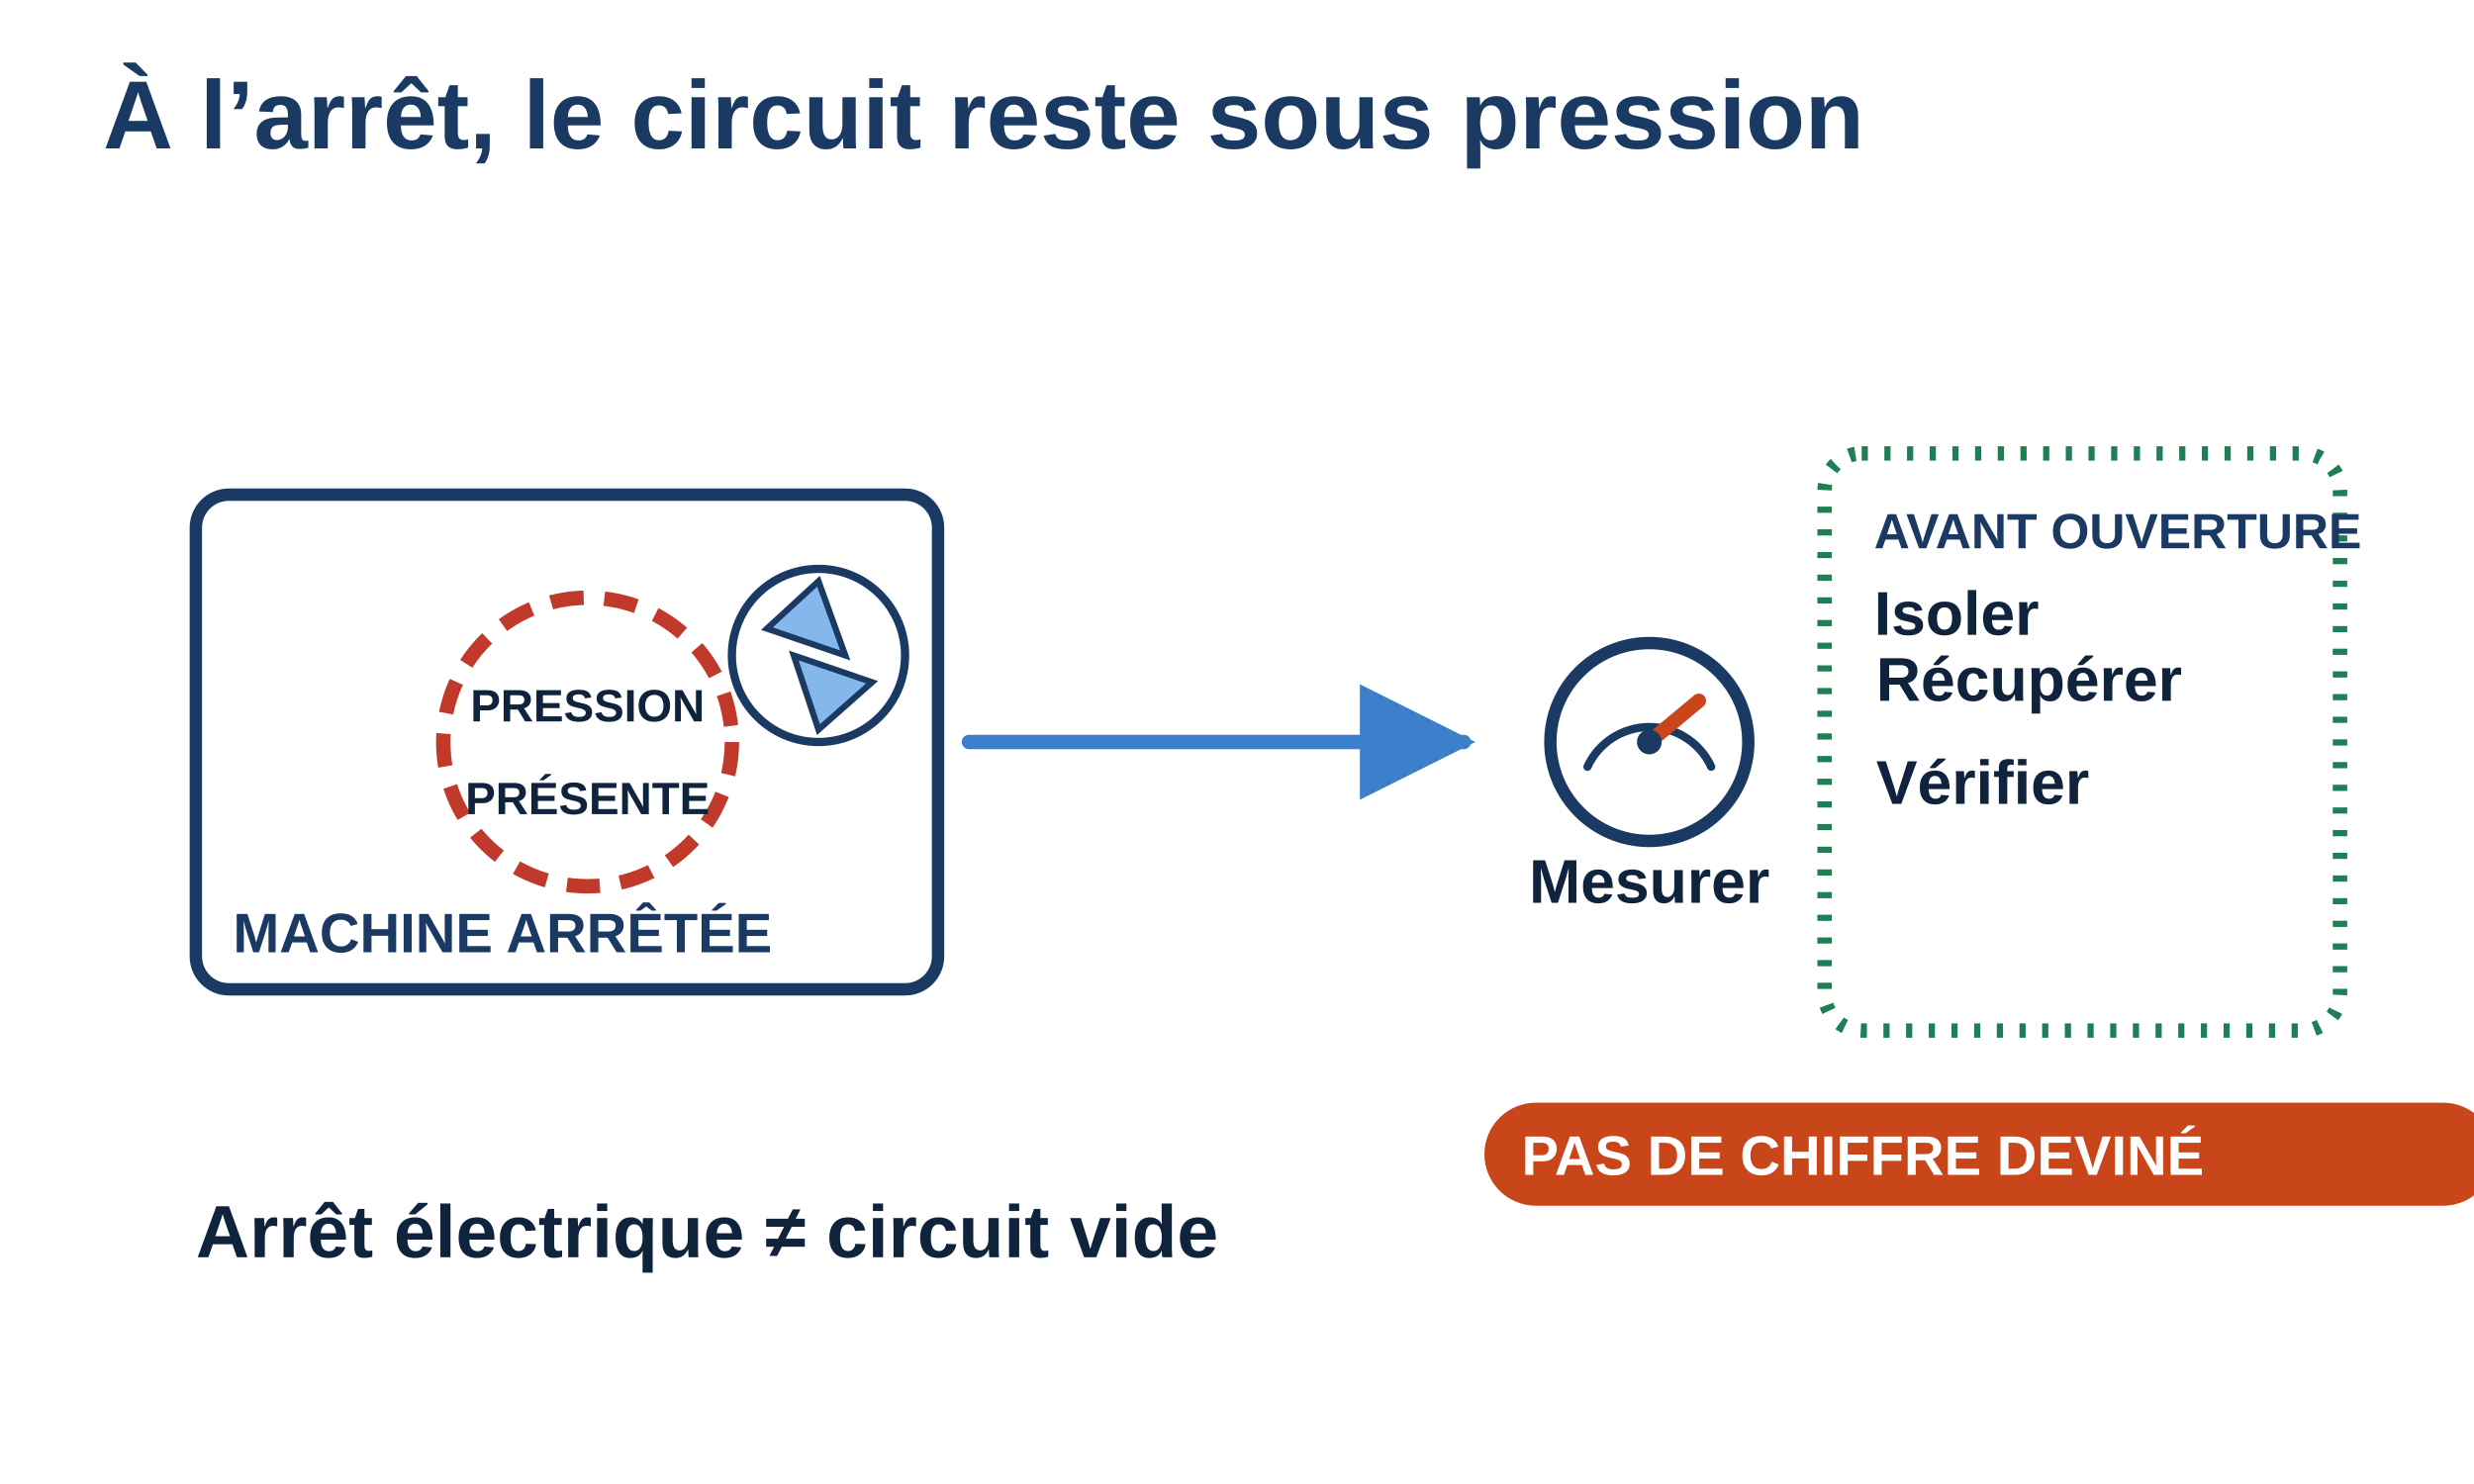
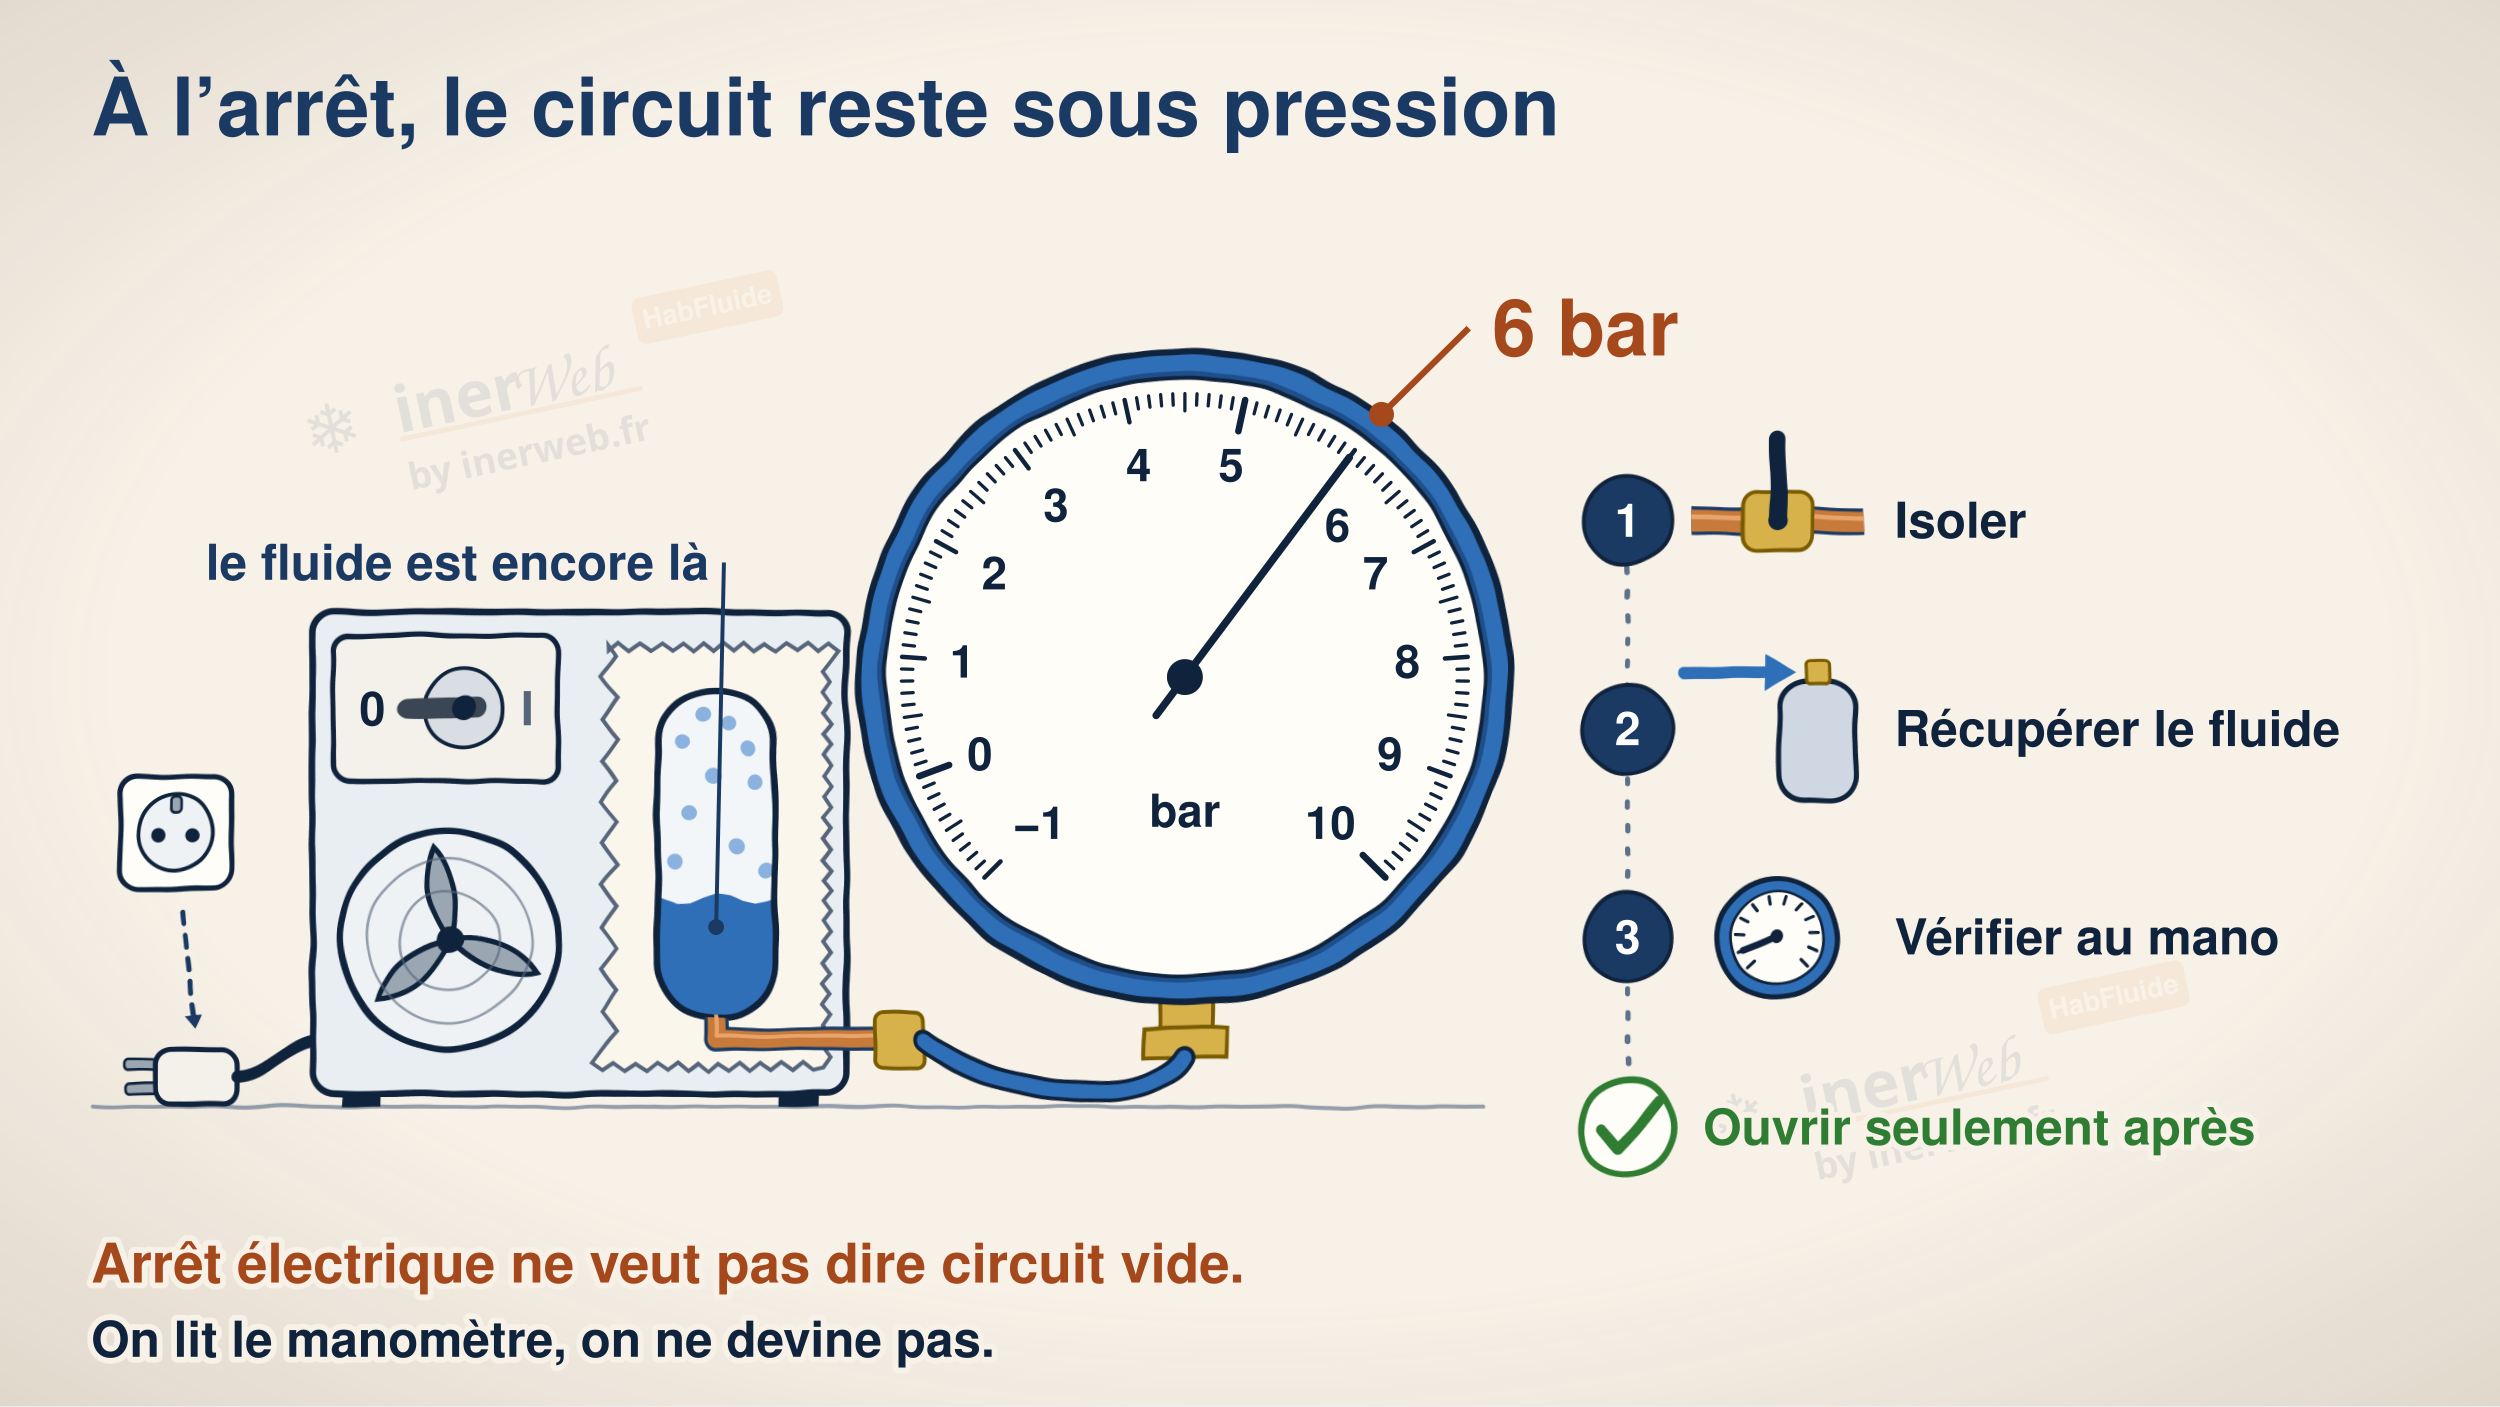
- <svg xmlns="http://www.w3.org/2000/svg" viewBox="0 0 1200 720" role="img" aria-labelledby="title desc">
+ <svg xmlns="http://www.w3.org/2000/svg" viewBox="0 0 1920 1080" role="img">
  <defs>
-     <marker id="arrow" viewBox="0 0 10 10" refX="9" refY="5" markerWidth="8" markerHeight="8" orient="auto-start-reverse">
-       <path d="M 0 0 L 10 5 L 0 10 Z" fill="#3D7FCA" />
-     </marker>
-     <pattern id="gas" width="38" height="38" patternUnits="userSpaceOnUse">
-       <circle cx="7" cy="8" r="4" fill="#84B7EC" />
-       <circle cx="28" cy="25" r="5" fill="#3D7FCA" opacity=".45" />
-     </pattern>
+     <filter id="crayon" x="-5%" y="-5%" width="110%" height="110%">
+       <feTurbulence type="fractalNoise" baseFrequency="0.02" numOctaves="2" seed="1" result="bruit" />
+       <feDisplacementMap in="SourceGraphic" in2="bruit" scale="5" xChannelSelector="R" yChannelSelector="G" />
+     </filter>
+     <filter id="grain" x="0" y="0" width="100%" height="100%">
+       <feTurbulence type="fractalNoise" baseFrequency="0.9" numOctaves="2" seed="7" result="n" />
+       <feColorMatrix in="n" type="matrix" values="0 0 0 0 0.45  0 0 0 0 0.35  0 0 0 0 0.2  0 0 0 0.55 0" />
+     </filter>
+     <radialGradient id="vignette" cx="50%" cy="48%" r="75%">
+       <stop offset="0.6" stop-color="#5a4128" stop-opacity="0" />
+       <stop offset="1" stop-color="#5a4128" stop-opacity="0.16" />
+     </radialGradient>
  </defs>
-   <style>
-   .title{font:700 54px 'Trebuchet MS',Arial,sans-serif;fill:#1B3A63}
-   .subtitle{font:600 32px Calibri,Arial,sans-serif;fill:#10233C}
-   .body{font:600 36px Calibri,Arial,sans-serif;fill:#10233C}
-   .small{font:600 30px Calibri,Arial,sans-serif;fill:#10233C}
-   .tiny{font:600 25px Calibri,Arial,sans-serif;fill:#10233C}
-   .panel-title{font:700 34px 'Trebuchet MS',Arial,sans-serif;fill:#1B3A63}
-   .equip{font:700 27px Calibri,Arial,sans-serif;fill:#1B3A63}
-   .badge-text{font:700 27px Calibri,Arial,sans-serif;fill:white}
-   .stop-text{font:700 25px Calibri,Arial,sans-serif;fill:#C0392B}
-   .panel{fill:white;stroke:#1B3A63;stroke-width:4}
-   .panel.danger{stroke:#C0392B;stroke-width:6;stroke-dasharray:18 12}
-   .panel.safe{stroke:#1E7E54;stroke-width:7;stroke-dasharray:3 8}
-   .badge.navy{fill:#1B3A63} .badge.orange{fill:#C9451A} .badge.green{fill:#1E7E54}
-   .pipe{fill:none;stroke:#1B3A63;stroke-width:7;stroke-linecap:round;stroke-linejoin:round}
-   .thin{fill:none;stroke:#1B3A63;stroke-width:4;stroke-linecap:round;stroke-linejoin:round}
-   .accent{fill:none;stroke:#C9451A;stroke-width:7;stroke-linecap:round;stroke-linejoin:round}
-   .flow{fill:none;stroke:#3D7FCA;stroke-width:7;stroke-linecap:round;stroke-linejoin:round}
-   .danger-line{fill:none;stroke:#C0392B;stroke-width:8;stroke-dasharray:18 12}
-   .safe-line{fill:none;stroke:#1E7E54;stroke-width:8;stroke-dasharray:3 11}
-   .device{fill:white;stroke:#1B3A63;stroke-width:6}
-   .screen{fill:#F3F7FB;stroke:#3D7FCA;stroke-width:4}
-   .person{fill:white;stroke:#1B3A63;stroke-width:6}
-   .person-line{fill:none;stroke:#1B3A63;stroke-width:12;stroke-linecap:round}
-   .helmet{fill:#F3F7FB;stroke:#1B3A63;stroke-width:5}
-   .stop{fill:white;stroke:#C0392B;stroke-width:7;stroke-dasharray:16 9}
-   .step{fill:white;stroke:#1B3A63;stroke-width:5}
-   .step-safe{fill:white;stroke:#1E7E54;stroke-width:7;stroke-dasharray:3 9}
-   .warn{fill:white;stroke:#C9451A;stroke-width:6;stroke-dasharray:16 9}
- </style>
-   <rect width="1200" height="720" fill="white" />
-   <text x="50" y="72" class="title" text-anchor="start" style="font-size:47px">À l’arrêt, le circuit reste sous pression</text>
-   <g>
-     <rect x="95" y="240" width="360" height="240" rx="16" class="device" />
-     <circle cx="397" cy="318" r="42" class="thin" />
-     <path d="M 397 282 L 410 318 L 372 305 Z M 397 354 L 385 318 L 423 331 Z" fill="#84B7EC" stroke="#1B3A63" stroke-width="3" />
-     <text x="113" y="462" class="equip" text-anchor="start">MACHINE ARRÊTÉE</text>
+   <rect x="0" y="0" width="1920" height="1080" fill="#f7f1e7" />
+   <rect x="0" y="0" width="1920" height="1080" fill="url(#vignette)" />
+   <g opacity="0.09" aria-hidden="true" data-layout-allow-overlap="">
+     <g transform="translate(420 300) rotate(-12) scale(0.95) translate(-200 -66)">
+       <text x="0" y="80" font-family="Segoe UI, Helvetica, Arial, sans-serif" font-size="56" fill="#1b3a63">❄️</text>
+       <text x="76" y="75" font-family="Trebuchet MS, Trebuchet, sans-serif" font-size="52" font-weight="700" fill="#1b3a63">iner</text>
+       <text x="171" y="75" font-family="Segoe Script, Brush Script MT, cursive" font-size="52" fill="#1b3a63">Web</text>
+       <line x1="76" x2="276" y1="80" y2="80" stroke="#e8914a" stroke-width="4" />
+       <rect x="281" y="8" rx="7" width="120" height="38" fill="#e8914a" />
+       <text x="341" y="34" font-family="Segoe UI, Helvetica, Arial, sans-serif" text-anchor="middle" font-size="22" font-weight="700" fill="#fff">HabFluide</text>
+       <text x="76" y="122" font-family="Trebuchet MS, Trebuchet, sans-serif" font-size="30" font-weight="700" fill="#1b3a63">by inerweb.fr</text>
+     </g>
+     <g transform="translate(960 560) rotate(-12) scale(0.95) translate(-200 -66)">
+       <text x="0" y="80" font-family="Segoe UI, Helvetica, Arial, sans-serif" font-size="56" fill="#1b3a63">❄️</text>
+       <text x="76" y="75" font-family="Trebuchet MS, Trebuchet, sans-serif" font-size="52" font-weight="700" fill="#1b3a63">iner</text>
+       <text x="171" y="75" font-family="Segoe Script, Brush Script MT, cursive" font-size="52" fill="#1b3a63">Web</text>
+       <line x1="76" x2="276" y1="80" y2="80" stroke="#e8914a" stroke-width="4" />
+       <rect x="281" y="8" rx="7" width="120" height="38" fill="#e8914a" />
+       <text x="341" y="34" font-family="Segoe UI, Helvetica, Arial, sans-serif" text-anchor="middle" font-size="22" font-weight="700" fill="#fff">HabFluide</text>
+       <text x="76" y="122" font-family="Trebuchet MS, Trebuchet, sans-serif" font-size="30" font-weight="700" fill="#1b3a63">by inerweb.fr</text>
+     </g>
+     <g transform="translate(1500 830) rotate(-12) scale(0.95) translate(-200 -66)">
+       <text x="0" y="80" font-family="Segoe UI, Helvetica, Arial, sans-serif" font-size="56" fill="#1b3a63">❄️</text>
+       <text x="76" y="75" font-family="Trebuchet MS, Trebuchet, sans-serif" font-size="52" font-weight="700" fill="#1b3a63">iner</text>
+       <text x="171" y="75" font-family="Segoe Script, Brush Script MT, cursive" font-size="52" fill="#1b3a63">Web</text>
+       <line x1="76" x2="276" y1="80" y2="80" stroke="#e8914a" stroke-width="4" />
+       <rect x="281" y="8" rx="7" width="120" height="38" fill="#e8914a" />
+       <text x="341" y="34" font-family="Segoe UI, Helvetica, Arial, sans-serif" text-anchor="middle" font-size="22" font-weight="700" fill="#fff">HabFluide</text>
+       <text x="76" y="122" font-family="Trebuchet MS, Trebuchet, sans-serif" font-size="30" font-weight="700" fill="#1b3a63">by inerweb.fr</text>
+     </g>
  </g>
-   <circle cx="285" cy="360" r="70" fill="white" stroke="#C0392B" stroke-width="7" stroke-dasharray="16 10" />
-   <text x="285" y="350" class="small" text-anchor="middle" style="font-size:22px">PRESSION</text>
-   <text x="285" y="395" class="small" text-anchor="middle" style="font-size:22px">PRÉSENTE</text>
-   <line x1="470" y1="360" x2="710" y2="360" class="flow" marker-end="url(#arrow)" />
-   <g transform="translate(800 360)">
-     <circle cx="0" cy="0" r="48" class="device" />
-     <path d="M -30 12 A 33 33 0 0 1 30 12" class="thin" />
-     <line x1="0" y1="0" x2="24" y2="-20" class="accent" />
-     <circle cx="0" cy="0" r="6" fill="#1B3A63" />
-     <text x="0" y="78" class="small" text-anchor="middle">Mesurer</text>
+   <g filter="url(#crayon)">
+     <path d="M70 850 H1140" stroke="#1b3a63" stroke-width="3" fill="none" stroke-linecap="round" stroke-linejoin="round" opacity="0.45" />
+     <rect x="92" y="596" width="86" height="86" rx="14" fill="#fffdf8" stroke="#10233c" stroke-width="4" />
+     <circle cx="135" cy="639" r="29" fill="#eef2f5" stroke="#10233c" stroke-width="3" />
+     <circle cx="122" cy="641" r="5.5" fill="#10233c" />
+     <circle cx="148" cy="641" r="5.5" fill="#10233c" />
+     <rect x="131" y="612" width="8" height="12" rx="3" fill="#9aa6b2" stroke="#10233c" stroke-width="2" />
+     <rect x="96" y="814" width="26" height="8" rx="3" fill="#9aa6b2" stroke="#10233c" stroke-width="2" />
+     <rect x="96" y="832" width="26" height="8" rx="3" fill="#9aa6b2" stroke="#10233c" stroke-width="2" />
+     <rect x="120" y="806" width="62" height="42" rx="12" fill="#f4f1ea" stroke="#10233c" stroke-width="4" />
+     <path d="M182 827 C206 827 214 806 242 800" stroke="#10233c" stroke-width="9" fill="none" stroke-linecap="round" stroke-linejoin="round" />
+     <path d="M140 700 L148.85 779.66" stroke="#1b3a63" stroke-width="4" fill="none" stroke-linecap="round" stroke-dasharray="9 9" />
+     <path d="M150 790 L142.44 780.37 L155.26 778.95 Z" fill="#1b3a63" />
+     <rect x="240" y="470" width="410" height="370" rx="16" fill="#e9eef3" stroke="#10233c" stroke-width="5" />
+     <rect x="262" y="838" width="30" height="12" fill="#10233c" />
+     <rect x="598" y="838" width="30" height="12" fill="#10233c" />
+     <circle cx="345" cy="722" r="84" fill="#eef2f5" stroke="#10233c" stroke-width="5" />
+     <g transform="translate(345 722) rotate(20) scale(8)">
+       <path d="M0 0 C3 -1.7 6.5 -1.7 9 0 C6.5 1.7 3 1.7 0 0 Z" transform="rotate(0)" fill="#9aa6b2" stroke="#10233c" stroke-width="0.5" />
+       <path d="M0 0 C3 -1.7 6.5 -1.7 9 0 C6.5 1.7 3 1.7 0 0 Z" transform="rotate(120)" fill="#9aa6b2" stroke="#10233c" stroke-width="0.5" />
+       <path d="M0 0 C3 -1.7 6.5 -1.7 9 0 C6.5 1.7 3 1.7 0 0 Z" transform="rotate(240)" fill="#9aa6b2" stroke="#10233c" stroke-width="0.5" />
+     </g>
+     <circle cx="345" cy="722" r="37.80" fill="none" stroke="#56657a" stroke-width="2" opacity="0.6" />
+     <circle cx="345" cy="722" r="63" fill="none" stroke="#56657a" stroke-width="2" opacity="0.6" />
+     <circle cx="345" cy="722" r="10.08" fill="#10233c" />
+     <rect x="256" y="488" width="172" height="112" rx="12" fill="#f4f1ea" stroke="#10233c" stroke-width="4" />
+     <circle cx="356" cy="544" r="30" fill="#d9dee4" stroke="#10233c" stroke-width="3" />
+     <path d="M366 544 L312 544" stroke="#3b4654" stroke-width="15" fill="none" stroke-linecap="round" stroke-linejoin="round" />
+     <circle cx="356" cy="544" r="9" fill="#10233c" />
+     <path d="M468 500 L476 494 L484 500 L492 494 L500 500 L508 494 L516 500 L524 494 L532 500 L540 494 L548 500 L556 494 L564 500 L572 494 L580 500 L588 494 L596 500 L604 494 L612 500 L620 494 L628 500 L636 494 L644 500 L638 508 L632 516 L638 524 L632 532 L638 540 L632 548 L638 556 L632 564 L638 572 L632 580 L638 588 L632 596 L638 604 L632 612 L638 620 L632 628 L638 636 L632 644 L638 652 L632 660 L638 668 L632 676 L638 684 L632 692 L638 700 L632 708 L638 716 L632 724 L638 732 L632 740 L638 748 L632 756 L638 764 L632 772 L638 780 L632 788 L638 796 L632 804 L638 812 L632 820 L624 822 L616 816 L608 822 L600 816 L592 822 L584 816 L576 822 L568 816 L560 822 L552 816 L544 822 L536 816 L528 822 L520 816 L512 822 L504 816 L496 822 L488 816 L480 822 L472 816 L464 822 L456 816 L462 808 L468 800 L474 792 L468 784 L462 776 L468 768 L474 760 L468 752 L462 744 L468 736 L474 728 L468 720 L462 712 L468 704 L474 696 L468 688 L462 680 L468 672 L474 664 L468 656 L462 648 L468 640 L474 632 L468 624 L462 616 L468 608 L474 600 L468 592 L462 584 L468 576 L474 568 L468 560 L462 552 L468 544 L474 536 L468 528 L462 520 L468 512 L474 504 L468 496 Z" fill="#fbf6ec" stroke="#56657a" stroke-width="3" />
+     <clipPath id="bouteille-pr">
+       <rect x="505" y="530" width="90" height="252" rx="42" />
+     </clipPath>
+     <rect x="505" y="530" width="90" height="252" rx="42" fill="#f3f6f9" />
+     <g clip-path="url(#bouteille-pr)">
+       <path d="M500 690 L500 686.64 L510 690.47 L520 693.76 L530 692.87 L540 688.78 L550 686.04 L560 687.70 L570 691.92 L580 693.99 L590 691.62 L600 687.44 L600 790 L500 790 Z" fill="#2f6fb8" />
+       <circle cx="524" cy="570" r="6" fill="#79a6d9" opacity="0.85" />
+       <circle cx="560" cy="556" r="6" fill="#79a6d9" opacity="0.85" />
+       <circle cx="580" cy="600" r="6" fill="#79a6d9" opacity="0.85" />
+       <circle cx="530" cy="625" r="6" fill="#79a6d9" opacity="0.85" />
+       <circle cx="566" cy="650" r="6" fill="#79a6d9" opacity="0.85" />
+       <circle cx="548" cy="596" r="6" fill="#79a6d9" opacity="0.85" />
+       <circle cx="588" cy="668" r="6" fill="#79a6d9" opacity="0.85" />
+       <circle cx="518" cy="662" r="6" fill="#79a6d9" opacity="0.85" />
+       <circle cx="575" cy="575" r="6" fill="#79a6d9" opacity="0.85" />
+       <circle cx="540" cy="548" r="6" fill="#79a6d9" opacity="0.85" />
+     </g>
+     <rect x="505" y="530" width="90" height="252" rx="42" fill="none" stroke="#10233c" stroke-width="5" />
+     <g>
+       <path d="M550 782 L550 798 L676 798" fill="none" stroke="#1b3a63" stroke-width="18" stroke-linecap="butt" stroke-linejoin="round" />
+       <path d="M550 782 L550 798 L676 798" fill="none" stroke="#c77a3a" stroke-width="13" stroke-linecap="butt" stroke-linejoin="round" />
+       <path d="M550 782 L550 798 L676 798" fill="none" stroke="#e8a46c" stroke-width="3" stroke-linecap="butt" stroke-linejoin="round" transform="translate(0 -2.34)" />
+     </g>
+     <rect x="672" y="778" width="38" height="42" rx="6" fill="#d7b24a" stroke="#7a5c00" stroke-width="3" />
+     <g opacity="1">
+       <rect x="890" y="758" width="40" height="34" fill="#d7b24a" stroke="#7a5c00" stroke-width="3" />
+       <path d="M878 790 h64 v22 h-64 z" fill="#d7b24a" stroke="#7a5c00" stroke-width="3" />
+       <circle cx="910" cy="520" r="250" fill="#2f6fb8" stroke="#10233c" stroke-width="5" />
+       <circle cx="910" cy="520" r="235" fill="#1f4f8a" />
+       <circle cx="910" cy="520" r="230" fill="#fffdf8" stroke="#10233c" stroke-width="3" />
+     </g>
+     <path d="M710 799 C772 846 884 852 910 812" stroke="#10233c" stroke-width="17" fill="none" stroke-linecap="round" stroke-linejoin="round" />
+     <path d="M710 799 C772 846 884 852 910 812" stroke="#2f6fb8" stroke-width="11" fill="none" stroke-linecap="round" stroke-linejoin="round" />
+     <path d="M1250 400 L1250 860" stroke="#1b3a63" stroke-width="4" fill="none" stroke-linecap="round" stroke-linejoin="round" stroke-dasharray="4 14" opacity="0.7" />
+     <circle cx="1250" cy="400" r="34" fill="#1b3a63" stroke="#10233c" stroke-width="3" />
+     <circle cx="1250" cy="560" r="34" fill="#1b3a63" stroke="#10233c" stroke-width="3" />
+     <circle cx="1250" cy="720" r="34" fill="#1b3a63" stroke="#10233c" stroke-width="3" />
+     <g>
+       <path d="M1299 400 L1431 400" fill="none" stroke="#1b3a63" stroke-width="21" stroke-linecap="butt" stroke-linejoin="round" />
+       <path d="M1299 400 L1431 400" fill="none" stroke="#c77a3a" stroke-width="16" stroke-linecap="butt" stroke-linejoin="round" />
+       <path d="M1299 400 L1431 400" fill="none" stroke="#e8a46c" stroke-width="3.52" stroke-linecap="butt" stroke-linejoin="round" transform="translate(0 -2.88)" />
+     </g>
+     <rect x="1339" y="378" width="52" height="44" rx="10" fill="#d7b24a" stroke="#7a5c00" stroke-width="3" />
+     <path d="M1365 400 L1365 338" stroke="#10233c" stroke-width="13" fill="none" stroke-linecap="round" stroke-linejoin="round" />
+     <circle cx="1365" cy="400" r="7" fill="#10233c" />
+     <rect x="1367" y="524" width="58" height="92" rx="20" fill="#cfd8e2" stroke="#10233c" stroke-width="4" />
+     <rect x="1387" y="508" width="18" height="18" rx="3" fill="#d7b24a" stroke="#7a5c00" stroke-width="2.5" />
+     <path d="M1293 517 L1355.6 517" stroke="#2f6fb8" stroke-width="9" fill="none" stroke-linecap="round" />
+     <path d="M1379 517 L1355.6 531.50 L1355.6 502.49 Z" fill="#2f6fb8" />
+     <circle cx="1365" cy="720" r="46" fill="#2f6fb8" stroke="#10233c" stroke-width="4" />
+     <circle cx="1365" cy="720" r="35.88" fill="#fffdf8" stroke="#10233c" stroke-width="2" />
+     <path d="M1342.23 742.76 L1346.78 738.21" stroke="#10233c" stroke-width="2.5" fill="none" stroke-linecap="round" stroke-linejoin="round" />
+     <path d="M1334.83 731.25 L1340.86 729.00" stroke="#10233c" stroke-width="2.5" fill="none" stroke-linecap="round" stroke-linejoin="round" />
+     <path d="M1332.88 717.70 L1339.30 718.16" stroke="#10233c" stroke-width="2.5" fill="none" stroke-linecap="round" stroke-linejoin="round" />
+     <path d="M1336.73 704.56 L1342.39 707.65" stroke="#10233c" stroke-width="2.5" fill="none" stroke-linecap="round" stroke-linejoin="round" />
+     <path d="M1345.70 694.22 L1349.56 699.37" stroke="#10233c" stroke-width="2.5" fill="none" stroke-linecap="round" stroke-linejoin="round" />
+     <path d="M1358.15 688.53 L1359.52 694.82" stroke="#10233c" stroke-width="2.5" fill="none" stroke-linecap="round" stroke-linejoin="round" />
+     <path d="M1371.84 688.53 L1370.47 694.82" stroke="#10233c" stroke-width="2.5" fill="none" stroke-linecap="round" stroke-linejoin="round" />
+     <path d="M1384.29 694.22 L1380.43 699.37" stroke="#10233c" stroke-width="2.5" fill="none" stroke-linecap="round" stroke-linejoin="round" />
+     <path d="M1393.26 704.56 L1387.60 707.65" stroke="#10233c" stroke-width="2.5" fill="none" stroke-linecap="round" stroke-linejoin="round" />
+     <path d="M1397.11 717.70 L1390.69 718.16" stroke="#10233c" stroke-width="2.5" fill="none" stroke-linecap="round" stroke-linejoin="round" />
+     <path d="M1395.16 731.25 L1389.13 729.00" stroke="#10233c" stroke-width="2.5" fill="none" stroke-linecap="round" stroke-linejoin="round" />
+     <path d="M1387.76 742.76 L1383.21 738.21" stroke="#10233c" stroke-width="2.5" fill="none" stroke-linecap="round" stroke-linejoin="round" />
+     <path d="M1365 720 L1338.27 729.96" stroke="#10233c" stroke-width="5" fill="none" stroke-linecap="round" stroke-linejoin="round" />
+     <circle cx="1365" cy="720" r="5" fill="#10233c" />
+     <circle cx="1250" cy="866" r="36" fill="#fffdf8" stroke="#2f7d32" stroke-width="5" />
+     <path d="M1230 866 L1244 882 L1274 846" fill="none" stroke="#2f7d32" stroke-width="8" stroke-linecap="round" stroke-linejoin="round" />
  </g>
  <g>
-     <rect x="885" y="220" width="250" height="280" rx="18" class="panel safe" />
-     <text x="909" y="266" class="panel-title" text-anchor="start" style="font-size:24px">AVANT OUVERTURE</text>
-     <text x="909" y="308" class="small" text-anchor="start">Isoler</text>
-   </g>
-   <text x="910" y="340" class="small" text-anchor="start">Récupérer</text>
-   <text x="910" y="390" class="small" text-anchor="start">Vérifier</text>
-   <text x="95" y="610" class="body" text-anchor="start">Arrêt électrique ≠ circuit vide</text>
-   <g>
-     <rect x="720" y="535" width="490" height="50" rx="25" class="badge orange" />
-     <text x="738" y="570" class="badge-text" text-anchor="start">PAS DE CHIFFRE DEVINÉ</text>
+     <text x="70" y="104" font-family="Segoe UI, Helvetica, Arial, sans-serif" font-size="62" font-weight="800" fill="#1b3a63">À l’arrêt, le circuit reste sous pression</text>
+     <text x="286" y="557" font-family="Segoe UI, Helvetica, Arial, sans-serif" font-size="36" font-weight="800" fill="#10233c" text-anchor="middle">0</text>
+     <text x="405" y="557" font-family="Segoe UI, Helvetica, Arial, sans-serif" font-size="36" font-weight="800" fill="#56657a" text-anchor="middle">I</text>
+     <g opacity="1">
+       <line x1="756.02" y1="673.97" x2="768.40" y2="661.59" stroke="#10233c" stroke-width="3.46" stroke-linecap="round" />
+       <line x1="749.57" y1="667.23" x2="756.02" y2="661.32" stroke="#10233c" stroke-width="2.52" stroke-linecap="round" />
+       <line x1="743.41" y1="660.23" x2="750.11" y2="654.59" stroke="#10233c" stroke-width="2.52" stroke-linecap="round" />
+       <line x1="737.56" y1="652.96" x2="744.49" y2="647.62" stroke="#10233c" stroke-width="2.52" stroke-linecap="round" />
+       <line x1="732.02" y1="645.46" x2="739.17" y2="640.42" stroke="#10233c" stroke-width="2.52" stroke-linecap="round" />
+       <line x1="726.81" y1="637.72" x2="738.00" y2="630.53" stroke="#10233c" stroke-width="2.52" stroke-linecap="round" />
+       <line x1="721.94" y1="629.77" x2="729.50" y2="625.36" stroke="#10233c" stroke-width="2.52" stroke-linecap="round" />
+       <line x1="717.41" y1="621.61" x2="725.15" y2="617.53" stroke="#10233c" stroke-width="2.52" stroke-linecap="round" />
+       <line x1="713.23" y1="613.27" x2="721.14" y2="609.52" stroke="#10233c" stroke-width="2.52" stroke-linecap="round" />
+       <line x1="709.42" y1="604.76" x2="717.48" y2="601.35" stroke="#10233c" stroke-width="2.52" stroke-linecap="round" />
+       <line x1="705.97" y1="596.09" x2="728.93" y2="587.53" stroke="#10233c" stroke-width="5.04" stroke-linecap="round" />
+       <line x1="702.90" y1="587.28" x2="711.22" y2="584.58" stroke="#10233c" stroke-width="2.52" stroke-linecap="round" />
+       <line x1="700.21" y1="578.35" x2="708.64" y2="576.01" stroke="#10233c" stroke-width="2.52" stroke-linecap="round" />
+       <line x1="697.90" y1="569.31" x2="706.43" y2="567.33" stroke="#10233c" stroke-width="2.52" stroke-linecap="round" />
+       <line x1="695.99" y1="560.19" x2="704.59" y2="558.57" stroke="#10233c" stroke-width="2.52" stroke-linecap="round" />
+       <line x1="694.46" y1="550.98" x2="707.63" y2="549.09" stroke="#10233c" stroke-width="2.52" stroke-linecap="round" />
+       <line x1="693.33" y1="541.73" x2="702.04" y2="540.85" stroke="#10233c" stroke-width="2.52" stroke-linecap="round" />
+       <line x1="692.60" y1="532.43" x2="701.34" y2="531.93" stroke="#10233c" stroke-width="2.52" stroke-linecap="round" />
+       <line x1="692.27" y1="523.10" x2="701.02" y2="522.98" stroke="#10233c" stroke-width="2.52" stroke-linecap="round" />
+       <line x1="692.33" y1="513.78" x2="701.08" y2="514.03" stroke="#10233c" stroke-width="2.52" stroke-linecap="round" />
+       <line x1="692.80" y1="504.46" x2="710.26" y2="505.71" stroke="#10233c" stroke-width="3.46" stroke-linecap="round" />
+       <line x1="693.66" y1="495.17" x2="702.36" y2="496.17" stroke="#10233c" stroke-width="2.52" stroke-linecap="round" />
+       <line x1="694.93" y1="485.93" x2="703.57" y2="487.30" stroke="#10233c" stroke-width="2.52" stroke-linecap="round" />
+       <line x1="696.58" y1="476.75" x2="705.16" y2="478.49" stroke="#10233c" stroke-width="2.52" stroke-linecap="round" />
+       <line x1="698.63" y1="467.65" x2="707.12" y2="469.76" stroke="#10233c" stroke-width="2.52" stroke-linecap="round" />
+       <line x1="701.07" y1="458.65" x2="713.83" y2="462.39" stroke="#10233c" stroke-width="2.52" stroke-linecap="round" />
+       <line x1="703.88" y1="449.76" x2="712.17" y2="452.58" stroke="#10233c" stroke-width="2.52" stroke-linecap="round" />
+       <line x1="707.08" y1="440.99" x2="715.24" y2="444.17" stroke="#10233c" stroke-width="2.52" stroke-linecap="round" />
+       <line x1="710.65" y1="432.38" x2="718.66" y2="435.90" stroke="#10233c" stroke-width="2.52" stroke-linecap="round" />
+       <line x1="714.59" y1="423.92" x2="722.44" y2="427.78" stroke="#10233c" stroke-width="2.52" stroke-linecap="round" />
+       <line x1="718.88" y1="415.64" x2="734.24" y2="424.03" stroke="#10233c" stroke-width="3.46" stroke-linecap="round" />
+       <line x1="723.52" y1="407.55" x2="731.02" y2="412.07" stroke="#10233c" stroke-width="2.52" stroke-linecap="round" />
+       <line x1="728.51" y1="399.67" x2="735.80" y2="404.50" stroke="#10233c" stroke-width="2.52" stroke-linecap="round" />
+       <line x1="733.83" y1="392.00" x2="740.91" y2="397.15" stroke="#10233c" stroke-width="2.52" stroke-linecap="round" />
+       <line x1="739.47" y1="384.58" x2="746.33" y2="390.02" stroke="#10233c" stroke-width="2.52" stroke-linecap="round" />
+       <line x1="745.43" y1="377.40" x2="755.48" y2="386.11" stroke="#10233c" stroke-width="2.52" stroke-linecap="round" />
+       <line x1="751.69" y1="370.48" x2="758.05" y2="376.49" stroke="#10233c" stroke-width="2.52" stroke-linecap="round" />
+       <line x1="758.24" y1="363.84" x2="764.34" y2="370.11" stroke="#10233c" stroke-width="2.52" stroke-linecap="round" />
+       <line x1="765.06" y1="357.48" x2="770.89" y2="364.01" stroke="#10233c" stroke-width="2.52" stroke-linecap="round" />
+       <line x1="772.16" y1="351.43" x2="777.70" y2="358.20" stroke="#10233c" stroke-width="2.52" stroke-linecap="round" />
+       <line x1="779.50" y1="345.68" x2="789.99" y2="359.69" stroke="#10233c" stroke-width="3.46" stroke-linecap="round" />
+       <line x1="787.09" y1="340.25" x2="792.03" y2="347.47" stroke="#10233c" stroke-width="2.52" stroke-linecap="round" />
+       <line x1="794.90" y1="335.15" x2="799.52" y2="342.58" stroke="#10233c" stroke-width="2.52" stroke-linecap="round" />
+       <line x1="802.92" y1="330.39" x2="807.22" y2="338.01" stroke="#10233c" stroke-width="2.52" stroke-linecap="round" />
+       <line x1="811.14" y1="325.98" x2="815.11" y2="333.77" stroke="#10233c" stroke-width="2.52" stroke-linecap="round" />
+       <line x1="819.54" y1="321.92" x2="825.06" y2="334.02" stroke="#10233c" stroke-width="2.52" stroke-linecap="round" />
+       <line x1="828.10" y1="318.23" x2="831.39" y2="326.34" stroke="#10233c" stroke-width="2.52" stroke-linecap="round" />
+       <line x1="836.82" y1="314.91" x2="839.76" y2="323.15" stroke="#10233c" stroke-width="2.52" stroke-linecap="round" />
+       <line x1="845.67" y1="311.96" x2="848.26" y2="320.32" stroke="#10233c" stroke-width="2.52" stroke-linecap="round" />
+       <line x1="854.64" y1="309.40" x2="856.86" y2="317.86" stroke="#10233c" stroke-width="2.52" stroke-linecap="round" />
+       <line x1="863.71" y1="307.22" x2="867.43" y2="324.32" stroke="#10233c" stroke-width="3.46" stroke-linecap="round" />
+       <line x1="872.86" y1="305.43" x2="874.36" y2="314.06" stroke="#10233c" stroke-width="2.52" stroke-linecap="round" />
+       <line x1="882.09" y1="304.04" x2="883.21" y2="312.72" stroke="#10233c" stroke-width="2.52" stroke-linecap="round" />
+       <line x1="891.36" y1="303.04" x2="892.11" y2="311.76" stroke="#10233c" stroke-width="2.52" stroke-linecap="round" />
+       <line x1="900.67" y1="302.44" x2="901.04" y2="311.19" stroke="#10233c" stroke-width="2.52" stroke-linecap="round" />
+       <line x1="910" y1="302.25" x2="910" y2="315.55" stroke="#10233c" stroke-width="2.52" stroke-linecap="round" />
+       <line x1="919.32" y1="302.44" x2="918.95" y2="311.19" stroke="#10233c" stroke-width="2.52" stroke-linecap="round" />
+       <line x1="928.63" y1="303.04" x2="927.88" y2="311.76" stroke="#10233c" stroke-width="2.52" stroke-linecap="round" />
+       <line x1="937.90" y1="304.04" x2="936.78" y2="312.72" stroke="#10233c" stroke-width="2.52" stroke-linecap="round" />
+       <line x1="947.13" y1="305.43" x2="945.63" y2="314.06" stroke="#10233c" stroke-width="2.52" stroke-linecap="round" />
+       <line x1="956.28" y1="307.22" x2="951.07" y2="331.16" stroke="#10233c" stroke-width="5.04" stroke-linecap="round" />
+       <line x1="965.35" y1="309.40" x2="963.13" y2="317.86" stroke="#10233c" stroke-width="2.52" stroke-linecap="round" />
+       <line x1="974.32" y1="311.96" x2="971.73" y2="320.32" stroke="#10233c" stroke-width="2.52" stroke-linecap="round" />
+       <line x1="983.17" y1="314.91" x2="980.23" y2="323.15" stroke="#10233c" stroke-width="2.52" stroke-linecap="round" />
+       <line x1="991.89" y1="318.23" x2="988.60" y2="326.34" stroke="#10233c" stroke-width="2.52" stroke-linecap="round" />
+       <line x1="1000.45" y1="321.92" x2="994.93" y2="334.02" stroke="#10233c" stroke-width="2.52" stroke-linecap="round" />
+       <line x1="1008.85" y1="325.98" x2="1004.88" y2="333.77" stroke="#10233c" stroke-width="2.52" stroke-linecap="round" />
+       <line x1="1017.07" y1="330.39" x2="1012.77" y2="338.01" stroke="#10233c" stroke-width="2.52" stroke-linecap="round" />
+       <line x1="1025.09" y1="335.15" x2="1020.47" y2="342.58" stroke="#10233c" stroke-width="2.52" stroke-linecap="round" />
+       <line x1="1032.90" y1="340.25" x2="1027.96" y2="347.47" stroke="#10233c" stroke-width="2.52" stroke-linecap="round" />
+       <line x1="1040.49" y1="345.68" x2="1030.00" y2="359.69" stroke="#10233c" stroke-width="3.46" stroke-linecap="round" />
+       <line x1="1047.83" y1="351.43" x2="1042.29" y2="358.20" stroke="#10233c" stroke-width="2.52" stroke-linecap="round" />
+       <line x1="1054.93" y1="357.48" x2="1049.10" y2="364.01" stroke="#10233c" stroke-width="2.52" stroke-linecap="round" />
+       <line x1="1061.75" y1="363.84" x2="1055.65" y2="370.11" stroke="#10233c" stroke-width="2.52" stroke-linecap="round" />
+       <line x1="1068.30" y1="370.48" x2="1061.94" y2="376.49" stroke="#10233c" stroke-width="2.52" stroke-linecap="round" />
+       <line x1="1074.56" y1="377.40" x2="1064.51" y2="386.11" stroke="#10233c" stroke-width="2.52" stroke-linecap="round" />
+       <line x1="1080.52" y1="384.58" x2="1073.66" y2="390.02" stroke="#10233c" stroke-width="2.52" stroke-linecap="round" />
+       <line x1="1086.16" y1="392.00" x2="1079.08" y2="397.15" stroke="#10233c" stroke-width="2.52" stroke-linecap="round" />
+       <line x1="1091.48" y1="399.67" x2="1084.19" y2="404.50" stroke="#10233c" stroke-width="2.52" stroke-linecap="round" />
+       <line x1="1096.47" y1="407.55" x2="1088.97" y2="412.07" stroke="#10233c" stroke-width="2.52" stroke-linecap="round" />
+       <line x1="1101.11" y1="415.64" x2="1085.75" y2="424.03" stroke="#10233c" stroke-width="3.46" stroke-linecap="round" />
+       <line x1="1105.40" y1="423.92" x2="1097.55" y2="427.78" stroke="#10233c" stroke-width="2.52" stroke-linecap="round" />
+       <line x1="1109.34" y1="432.38" x2="1101.33" y2="435.90" stroke="#10233c" stroke-width="2.52" stroke-linecap="round" />
+       <line x1="1112.91" y1="440.99" x2="1104.75" y2="444.17" stroke="#10233c" stroke-width="2.52" stroke-linecap="round" />
+       <line x1="1116.11" y1="449.76" x2="1107.82" y2="452.58" stroke="#10233c" stroke-width="2.52" stroke-linecap="round" />
+       <line x1="1118.92" y1="458.65" x2="1106.16" y2="462.39" stroke="#10233c" stroke-width="2.52" stroke-linecap="round" />
+       <line x1="1121.36" y1="467.65" x2="1112.87" y2="469.76" stroke="#10233c" stroke-width="2.52" stroke-linecap="round" />
+       <line x1="1123.41" y1="476.75" x2="1114.83" y2="478.49" stroke="#10233c" stroke-width="2.52" stroke-linecap="round" />
+       <line x1="1125.06" y1="485.93" x2="1116.42" y2="487.30" stroke="#10233c" stroke-width="2.52" stroke-linecap="round" />
+       <line x1="1126.33" y1="495.17" x2="1117.63" y2="496.17" stroke="#10233c" stroke-width="2.52" stroke-linecap="round" />
+       <line x1="1127.19" y1="504.46" x2="1109.73" y2="505.71" stroke="#10233c" stroke-width="3.46" stroke-linecap="round" />
+       <line x1="1127.66" y1="513.78" x2="1118.91" y2="514.03" stroke="#10233c" stroke-width="2.52" stroke-linecap="round" />
+       <line x1="1127.72" y1="523.10" x2="1118.97" y2="522.98" stroke="#10233c" stroke-width="2.52" stroke-linecap="round" />
+       <line x1="1127.39" y1="532.43" x2="1118.65" y2="531.93" stroke="#10233c" stroke-width="2.52" stroke-linecap="round" />
+       <line x1="1126.66" y1="541.73" x2="1117.95" y2="540.85" stroke="#10233c" stroke-width="2.52" stroke-linecap="round" />
+       <line x1="1125.53" y1="550.98" x2="1112.36" y2="549.09" stroke="#10233c" stroke-width="2.52" stroke-linecap="round" />
+       <line x1="1124.00" y1="560.19" x2="1115.40" y2="558.57" stroke="#10233c" stroke-width="2.52" stroke-linecap="round" />
+       <line x1="1122.09" y1="569.31" x2="1113.56" y2="567.33" stroke="#10233c" stroke-width="2.52" stroke-linecap="round" />
+       <line x1="1119.78" y1="578.35" x2="1111.35" y2="576.01" stroke="#10233c" stroke-width="2.52" stroke-linecap="round" />
+       <line x1="1117.09" y1="587.28" x2="1108.77" y2="584.58" stroke="#10233c" stroke-width="2.52" stroke-linecap="round" />
+       <line x1="1114.02" y1="596.09" x2="1097.62" y2="589.98" stroke="#10233c" stroke-width="3.46" stroke-linecap="round" />
+       <line x1="1110.57" y1="604.76" x2="1102.51" y2="601.35" stroke="#10233c" stroke-width="2.52" stroke-linecap="round" />
+       <line x1="1106.76" y1="613.27" x2="1098.85" y2="609.52" stroke="#10233c" stroke-width="2.52" stroke-linecap="round" />
+       <line x1="1102.58" y1="621.61" x2="1094.84" y2="617.53" stroke="#10233c" stroke-width="2.52" stroke-linecap="round" />
+       <line x1="1098.05" y1="629.77" x2="1090.49" y2="625.36" stroke="#10233c" stroke-width="2.52" stroke-linecap="round" />
+       <line x1="1093.18" y1="637.72" x2="1081.99" y2="630.53" stroke="#10233c" stroke-width="2.52" stroke-linecap="round" />
+       <line x1="1087.97" y1="645.46" x2="1080.82" y2="640.42" stroke="#10233c" stroke-width="2.52" stroke-linecap="round" />
+       <line x1="1082.43" y1="652.96" x2="1075.50" y2="647.62" stroke="#10233c" stroke-width="2.52" stroke-linecap="round" />
+       <line x1="1076.58" y1="660.23" x2="1069.88" y2="654.59" stroke="#10233c" stroke-width="2.52" stroke-linecap="round" />
+       <line x1="1070.42" y1="667.23" x2="1063.97" y2="661.32" stroke="#10233c" stroke-width="2.52" stroke-linecap="round" />
+       <line x1="1063.97" y1="673.97" x2="1046.64" y2="656.64" stroke="#10233c" stroke-width="5.04" stroke-linecap="round" />
+       <text x="910" y="635" font-family="Segoe UI, Helvetica, Arial, sans-serif" text-anchor="middle" font-size="35" font-weight="700" fill="#10233c">bar</text>
+       <path d="M887.94 549.45 L1036.29 351.28" stroke="#10233c" stroke-width="5.75" fill="none" stroke-linecap="round" stroke-linejoin="round" />
+       <text x="798.27" y="644.32" font-family="Segoe UI, Helvetica, Arial, sans-serif" text-anchor="middle" font-size="35" font-weight="800" fill="#10233c" stroke="#fffdf8" stroke-width="7.7" paint-order="stroke" stroke-linejoin="round">−1</text>
+       <text x="752.57" y="591.31" font-family="Segoe UI, Helvetica, Arial, sans-serif" text-anchor="middle" font-size="35" font-weight="800" fill="#10233c" stroke="#fffdf8" stroke-width="7.7" paint-order="stroke" stroke-linejoin="round">0</text>
+       <text x="739.15" y="520.38" font-family="Segoe UI, Helvetica, Arial, sans-serif" text-anchor="middle" font-size="35" font-weight="800" fill="#10233c" stroke="#fffdf8" stroke-width="7.7" paint-order="stroke" stroke-linejoin="round">1</text>
+       <text x="763.58" y="452.64" font-family="Segoe UI, Helvetica, Arial, sans-serif" text-anchor="middle" font-size="35" font-weight="800" fill="#10233c" stroke="#fffdf8" stroke-width="7.7" paint-order="stroke" stroke-linejoin="round">2</text>
+       <text x="810.96" y="400.31" font-family="Segoe UI, Helvetica, Arial, sans-serif" text-anchor="middle" font-size="35" font-weight="800" fill="#10233c" stroke="#fffdf8" stroke-width="7.7" paint-order="stroke" stroke-linejoin="round">3</text>
+       <text x="874.53" y="369.57" font-family="Segoe UI, Helvetica, Arial, sans-serif" text-anchor="middle" font-size="35" font-weight="800" fill="#10233c" stroke="#fffdf8" stroke-width="7.7" paint-order="stroke" stroke-linejoin="round">4</text>
+       <text x="945.46" y="369.57" font-family="Segoe UI, Helvetica, Arial, sans-serif" text-anchor="middle" font-size="35" font-weight="800" fill="#10233c" stroke="#fffdf8" stroke-width="7.7" paint-order="stroke" stroke-linejoin="round">5</text>
+       <text x="1027.17" y="415.82" font-family="Segoe UI, Helvetica, Arial, sans-serif" text-anchor="middle" font-size="35" font-weight="800" fill="#10233c" stroke="#fffdf8" stroke-width="7.7" paint-order="stroke" stroke-linejoin="round">6</text>
+       <text x="1056.41" y="452.64" font-family="Segoe UI, Helvetica, Arial, sans-serif" text-anchor="middle" font-size="35" font-weight="800" fill="#10233c" stroke="#fffdf8" stroke-width="7.7" paint-order="stroke" stroke-linejoin="round">7</text>
+       <text x="1080.84" y="520.38" font-family="Segoe UI, Helvetica, Arial, sans-serif" text-anchor="middle" font-size="35" font-weight="800" fill="#10233c" stroke="#fffdf8" stroke-width="7.7" paint-order="stroke" stroke-linejoin="round">8</text>
+       <text x="1067.42" y="591.31" font-family="Segoe UI, Helvetica, Arial, sans-serif" text-anchor="middle" font-size="35" font-weight="800" fill="#10233c" stroke="#fffdf8" stroke-width="7.7" paint-order="stroke" stroke-linejoin="round">9</text>
+       <text x="1021.72" y="644.32" font-family="Segoe UI, Helvetica, Arial, sans-serif" text-anchor="middle" font-size="35" font-weight="800" fill="#10233c" stroke="#fffdf8" stroke-width="7.7" paint-order="stroke" stroke-linejoin="round">10</text>
+       <circle cx="910" cy="520" r="13.79" fill="#10233c" />
+     </g>
+     <g opacity="1">
+       <circle cx="1061.01" cy="318.26" r="9.6" fill="#a5481c" />
+       <line x1="1061.01" y1="318.26" x2="1128" y2="252" stroke="#a5481c" stroke-width="4.8" />
+       <text x="1146" y="273" font-family="Segoe UI, Helvetica, Arial, sans-serif" font-size="60" font-weight="700" fill="#a5481c" text-anchor="start" stroke="#f7f1e7" stroke-width="16.8" paint-order="stroke" stroke-linejoin="round">6 bar</text>
+     </g>
+     <g opacity="1">
+       <circle cx="550" cy="712" r="6.08" fill="#1b3a63" />
+       <line x1="550" y1="712" x2="556" y2="432" stroke="#1b3a63" stroke-width="3.04" />
+       <text x="544.6" y="445.3" font-family="Segoe UI, Helvetica, Arial, sans-serif" font-size="38" font-weight="700" fill="#1b3a63" text-anchor="end" stroke="#f7f1e7" stroke-width="10.64" paint-order="stroke" stroke-linejoin="round">le fluide est encore là</text>
+     </g>
+     <text x="1250" y="412.24" font-family="Segoe UI, Helvetica, Arial, sans-serif" font-size="35.7" font-weight="800" fill="#fff" text-anchor="middle">1</text>
+     <text x="1250" y="572.24" font-family="Segoe UI, Helvetica, Arial, sans-serif" font-size="35.7" font-weight="800" fill="#fff" text-anchor="middle">2</text>
+     <text x="1250" y="732.24" font-family="Segoe UI, Helvetica, Arial, sans-serif" font-size="35.7" font-weight="800" fill="#fff" text-anchor="middle">3</text>
+     <text x="1455" y="413" font-family="Segoe UI, Helvetica, Arial, sans-serif" font-size="38" font-weight="700" fill="#10233c" stroke="#f7f1e7" stroke-width="9" paint-order="stroke" stroke-linejoin="round">Isoler</text>
+     <text x="1455" y="573" font-family="Segoe UI, Helvetica, Arial, sans-serif" font-size="38" font-weight="700" fill="#10233c" stroke="#f7f1e7" stroke-width="9" paint-order="stroke" stroke-linejoin="round">Récupérer le fluide</text>
+     <text x="1455" y="733" font-family="Segoe UI, Helvetica, Arial, sans-serif" font-size="38" font-weight="700" fill="#10233c" stroke="#f7f1e7" stroke-width="9" paint-order="stroke" stroke-linejoin="round">Vérifier au mano</text>
+     <text x="1308" y="879" font-family="Segoe UI, Helvetica, Arial, sans-serif" font-size="38" font-weight="800" fill="#2f7d32" stroke="#f7f1e7" stroke-width="9" paint-order="stroke" stroke-linejoin="round">Ouvrir seulement après</text>
+     <text x="70" y="985" font-family="Segoe UI, Helvetica, Arial, sans-serif" font-size="42" font-weight="800" fill="#a5481c" stroke="#f7f1e7" stroke-width="9" paint-order="stroke" stroke-linejoin="round">Arrêt électrique ne veut pas dire circuit vide.</text>
+     <text x="70" y="1042" font-family="Segoe UI, Helvetica, Arial, sans-serif" font-size="38" font-weight="700" fill="#10233c" stroke="#f7f1e7" stroke-width="9" paint-order="stroke" stroke-linejoin="round">On lit le manomètre, on ne devine pas.</text>
  </g>
</svg>
